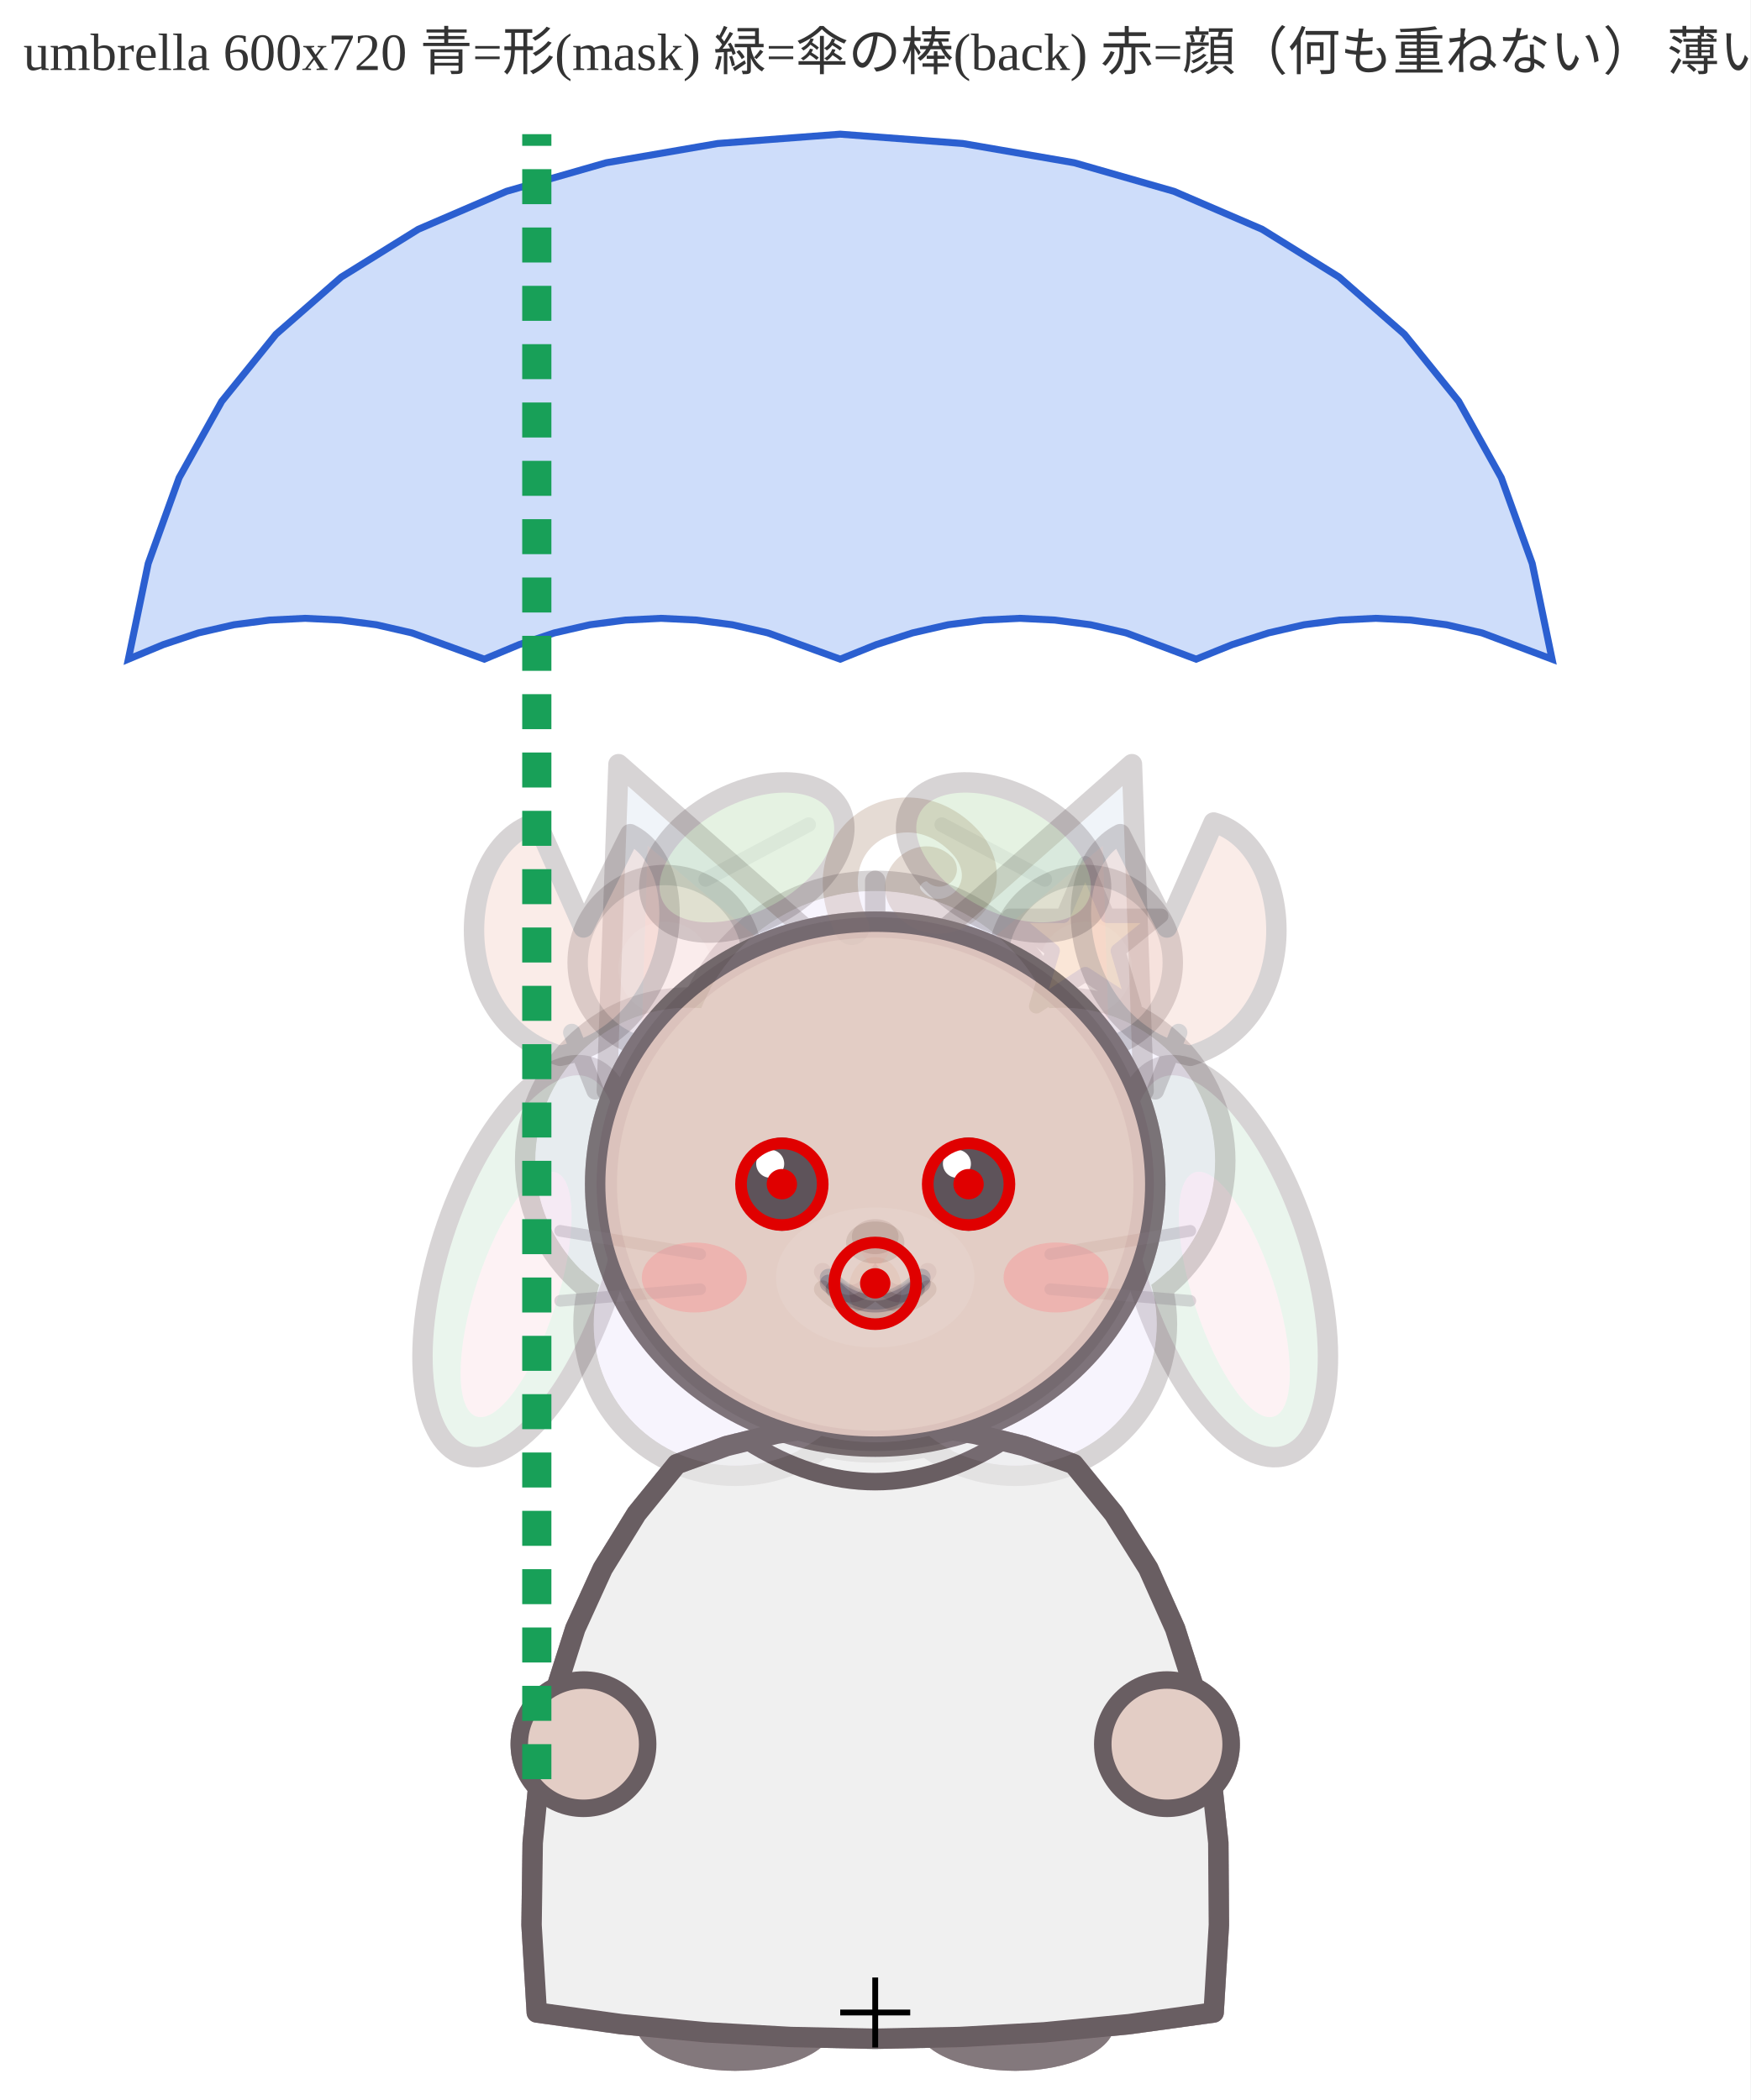
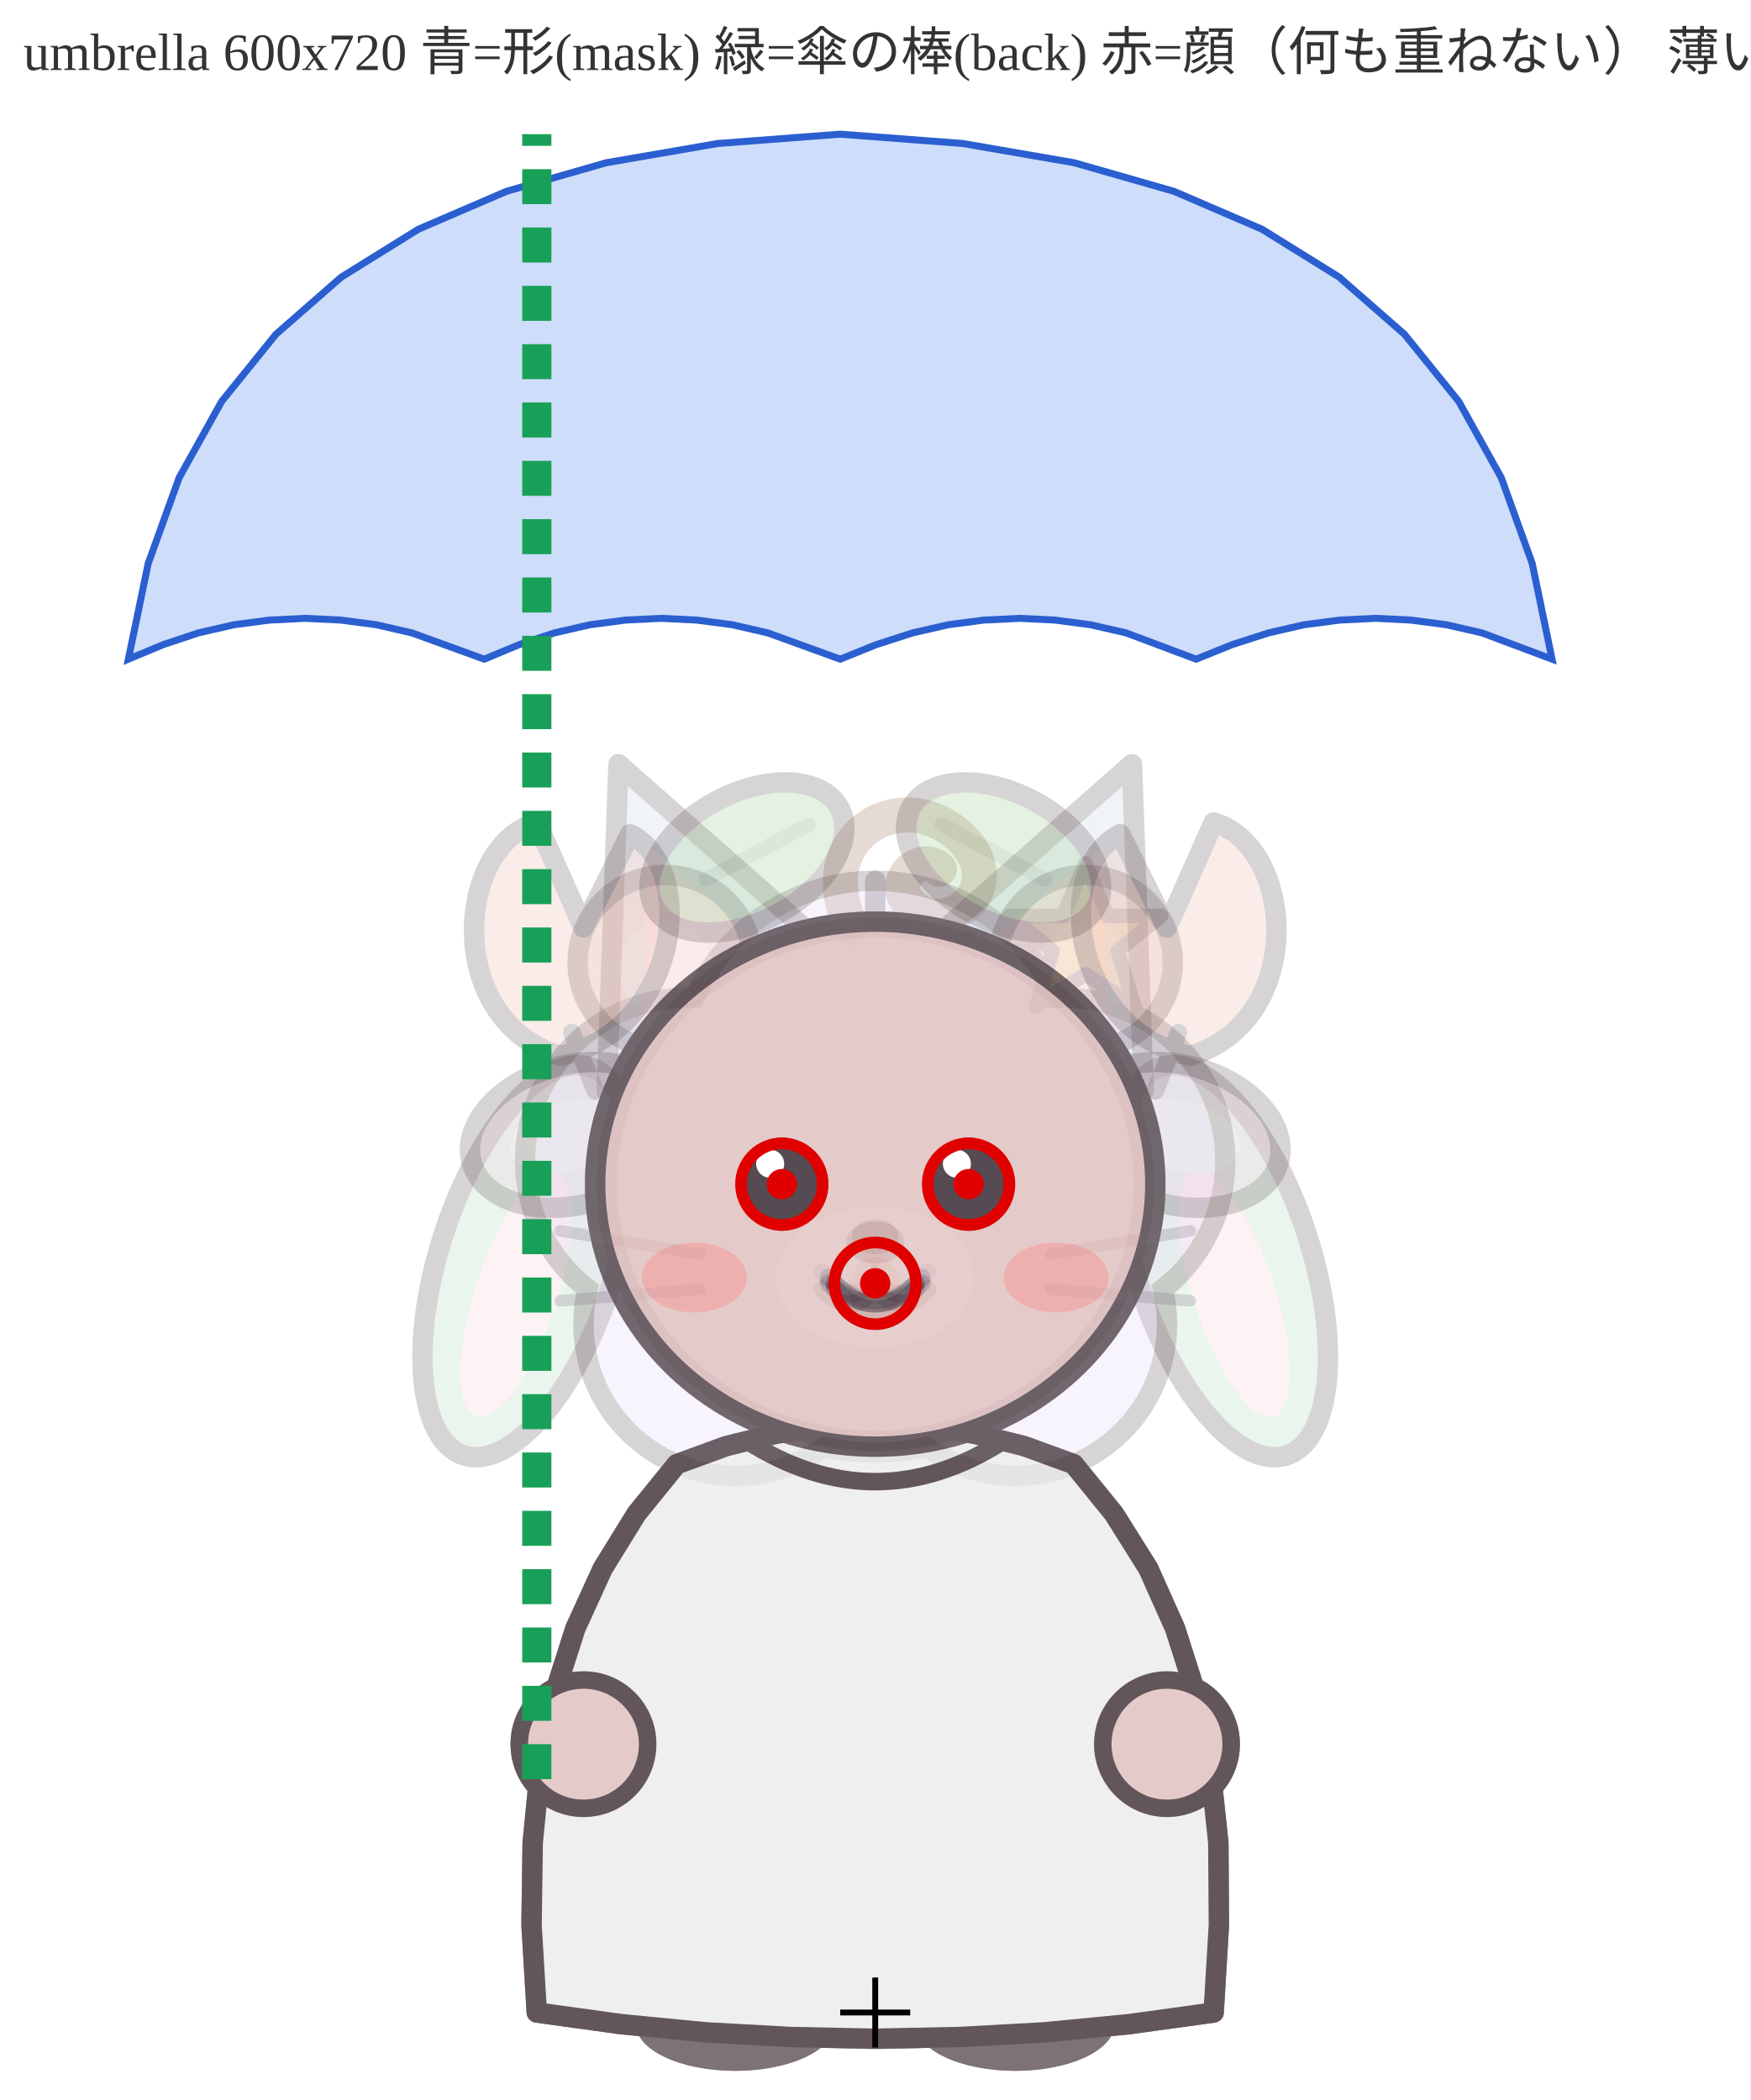
<svg xmlns="http://www.w3.org/2000/svg" width="600" height="720" viewBox="-150 -345 300 360">
  <defs>
    <pattern id="ga" patternUnits="userSpaceOnUse" width="40" height="40">
      <rect width="40" height="40" fill="#eeeeee" />
    </pattern>
  </defs>
  <rect x="-150" y="-345" width="300" height="360" fill="#fff" />
  <g opacity="0.22">
    <g class="char-body">
      <ellipse cx="-24" cy="2" rx="17" ry="8" fill="#6B5B60" />
      <ellipse cx="24" cy="2" rx="17" ry="8" fill="#6B5B60" />
      <polygon points="-58,0 -58.9,-15 -58.7,-29.1 -57.4,-42.3 -55,-54.5 -51.4,-65.8 -46.7,-76.1 -40.9,-85.5 -34,-94 -25.5,-97.1 -17,-99.2 -8.5,-100.6 0,-101 8.5,-100.6 17,-99.2 25.5,-97.1 34,-94 40.9,-85.5 46.8,-76.1 51.4,-65.8 55,-54.5 57.4,-42.3 58.8,-29.1 58.9,-15 58,0 43.5,2 29,3.4 14.5,4.2 0,4.5 -14.5,4.2 -29,3.4 -43.5,2" class="clothes" fill="url(#ga)" stroke="#4A3A40" stroke-opacity="1" stroke-width="3.5" stroke-linejoin="round" />
      <path d="M-22 -98 Q0 -84 22 -98" fill="none" stroke="#4A3A40" stroke-opacity="1" stroke-width="3" />
      <circle cx="-50" cy="-46" r="11" fill="#F5C58E" stroke="#4A3A40" stroke-width="3" />
      <circle cx="50" cy="-46" r="11" fill="#F5C58E" stroke="#4A3A40" stroke-width="3" />
    </g>
    <g class="char-head">
      <ellipse cx="0" cy="-142" rx="48" ry="45" fill="#F5C58E" stroke="#4A3A40" stroke-width="3.5" stroke-linejoin="round" />
      <path d="M-4 -186 C-12 -202 6 -212 16 -200 C22 -192 12 -184 6 -190 C2 -194 8 -199 11 -196" fill="none" stroke="#8A5A3B" stroke-width="6" stroke-linecap="round" />
      <ellipse class="eye" cx="-16" cy="-142" rx="6.5" ry="8" fill="#3B2F35" />
      <circle cx="-18" cy="-145.5" r="2.4" fill="#fff" />
      <ellipse class="eye" cx="16" cy="-142" rx="6.5" ry="8" fill="#3B2F35" />
      <circle cx="14" cy="-145.5" r="2.4" fill="#fff" />
      <ellipse cx="-31" cy="-126" rx="9" ry="6" fill="#F28B8B" opacity="0.55" />
      <ellipse cx="31" cy="-126" rx="9" ry="6" fill="#F28B8B" opacity="0.55" />
      <path d="M-8 -126 Q0 -117 8 -126" fill="none" stroke="#3B2F35" stroke-width="3" stroke-linecap="round" />
    </g>
  </g>
  <g opacity="0.22">
    <g class="char-body">
      <ellipse cx="-24" cy="2" rx="17" ry="8" fill="#6B5B60" />
      <ellipse cx="24" cy="2" rx="17" ry="8" fill="#6B5B60" />
      <polygon points="-58,0 -58.9,-15 -58.7,-29.1 -57.4,-42.3 -55,-54.5 -51.4,-65.8 -46.7,-76.1 -40.9,-85.5 -34,-94 -25.5,-97.1 -17,-99.2 -8.5,-100.6 0,-101 8.5,-100.6 17,-99.2 25.5,-97.1 34,-94 40.9,-85.5 46.8,-76.1 51.4,-65.8 55,-54.5 57.4,-42.3 58.8,-29.1 58.9,-15 58,0 43.5,2 29,3.4 14.5,4.2 0,4.5 -14.5,4.2 -29,3.4 -43.5,2" class="clothes" fill="url(#ga)" stroke="#4A3A40" stroke-opacity="1" stroke-width="3.5" stroke-linejoin="round" />
      <path d="M-22 -98 Q0 -84 22 -98" fill="none" stroke="#4A3A40" stroke-opacity="1" stroke-width="3" />
      <circle cx="-50" cy="-46" r="11" fill="#BFE6CB" stroke="#4A3A40" stroke-width="3" />
      <circle cx="50" cy="-46" r="11" fill="#BFE6CB" stroke="#4A3A40" stroke-width="3" />
    </g>
    <g class="char-head">
      <g transform="rotate(18 -46 -158)">
        <ellipse cx="-50" cy="-126" rx="15" ry="35" fill="#9FD2AF" stroke="#4A3A40" stroke-width="3.5" stroke-linejoin="round" />
        <ellipse cx="-50" cy="-120" rx="7" ry="22" fill="#F7C6CF" />
      </g>
      <g transform="rotate(-18 46 -158)">
        <ellipse cx="50" cy="-126" rx="15" ry="35" fill="#9FD2AF" stroke="#4A3A40" stroke-width="3.5" stroke-linejoin="round" />
        <ellipse cx="50" cy="-120" rx="7" ry="22" fill="#F7C6CF" />
      </g>
      <ellipse cx="0" cy="-142" rx="46" ry="44" fill="#BFE6CB" stroke="#4A3A40" stroke-width="3.5" stroke-linejoin="round" />
      <ellipse class="eye" cx="-16" cy="-142" rx="6.5" ry="8" fill="#3B2F35" />
      <circle cx="-18" cy="-145.5" r="2.4" fill="#fff" />
      <ellipse class="eye" cx="16" cy="-142" rx="6.5" ry="8" fill="#3B2F35" />
      <circle cx="14" cy="-145.5" r="2.4" fill="#fff" />
      <ellipse cx="-31" cy="-126" rx="9" ry="6" fill="#F28B8B" opacity="0.55" />
      <ellipse cx="31" cy="-126" rx="9" ry="6" fill="#F28B8B" opacity="0.55" />
      <path d="M-9 -127 Q-4.5 -120 0 -126 Q4.5 -120 9 -127" fill="none" stroke="#3B2F35" stroke-width="3" stroke-linecap="round" />
    </g>
  </g>
  <g opacity="0.22">
    <g class="char-body">
      <ellipse cx="-24" cy="2" rx="17" ry="8" fill="#6B5B60" />
      <ellipse cx="24" cy="2" rx="17" ry="8" fill="#6B5B60" />
      <polygon points="-58,0 -58.9,-15 -58.7,-29.1 -57.4,-42.3 -55,-54.5 -51.4,-65.8 -46.7,-76.1 -40.9,-85.5 -34,-94 -25.5,-97.1 -17,-99.2 -8.5,-100.6 0,-101 8.5,-100.6 17,-99.2 25.5,-97.1 34,-94 40.9,-85.5 46.8,-76.1 51.4,-65.8 55,-54.5 57.4,-42.3 58.8,-29.1 58.9,-15 58,0 43.5,2 29,3.4 14.5,4.2 0,4.5 -14.5,4.2 -29,3.4 -43.5,2" class="clothes" fill="url(#ga)" stroke="#4A3A40" stroke-opacity="1" stroke-width="3.5" stroke-linejoin="round" />
      <path d="M-22 -98 Q0 -84 22 -98" fill="none" stroke="#4A3A40" stroke-opacity="1" stroke-width="3" />
      <circle cx="-50" cy="-46" r="11" fill="#DCCBF4" stroke="#4A3A40" stroke-width="3" />
      <circle cx="50" cy="-46" r="11" fill="#DCCBF4" stroke="#4A3A40" stroke-width="3" />
    </g>
    <g class="char-head">
      <circle cx="0" cy="-160" r="34" fill="#DCCBF4" stroke="#4A3A40" stroke-width="3.5" stroke-linejoin="round" />
      <circle cx="-32" cy="-146" r="28" fill="#DCCBF4" stroke="#4A3A40" stroke-width="3.5" stroke-linejoin="round" />
      <circle cx="32" cy="-146" r="28" fill="#DCCBF4" stroke="#4A3A40" stroke-width="3.5" stroke-linejoin="round" />
      <circle cx="-24" cy="-118" r="26" fill="#DCCBF4" stroke="#4A3A40" stroke-width="3.5" stroke-linejoin="round" />
      <circle cx="24" cy="-118" r="26" fill="#DCCBF4" stroke="#4A3A40" stroke-width="3.5" stroke-linejoin="round" />
      <circle cx="0" cy="-136" r="40" fill="#DCCBF4" stroke="#4A3A40" stroke-width="3.5" stroke-linejoin="round" />
      <circle cx="0" cy="-160" r="32.2" fill="#DCCBF4" />
      <circle cx="-32" cy="-146" r="26.2" fill="#DCCBF4" />
      <circle cx="32" cy="-146" r="26.2" fill="#DCCBF4" />
      <circle cx="-24" cy="-118" r="24.2" fill="#DCCBF4" />
      <circle cx="24" cy="-118" r="24.2" fill="#DCCBF4" />
      <circle cx="0" cy="-136" r="38.2" fill="#DCCBF4" />
      <path transform="translate(36 -184)" d="M0 -13 L3.8 -4 L13 -4 L5.6 2 L8.4 11.5 L0 6 L-8.4 11.5 L-5.6 2 L-13 -4 L-3.8 -4Z" fill="#FFD45C" stroke="#4A3A40" stroke-width="2.5" stroke-linejoin="round" />
      <ellipse class="eye" cx="-16" cy="-142" rx="6.5" ry="8" fill="#3B2F35" />
      <circle cx="-18" cy="-145.5" r="2.4" fill="#fff" />
      <ellipse class="eye" cx="16" cy="-142" rx="6.5" ry="8" fill="#3B2F35" />
      <circle cx="14" cy="-145.5" r="2.4" fill="#fff" />
      <ellipse cx="-31" cy="-126" rx="9" ry="6" fill="#F28B8B" opacity="0.55" />
      <ellipse cx="31" cy="-126" rx="9" ry="6" fill="#F28B8B" opacity="0.55" />
      <ellipse cx="0" cy="-124" rx="4.5" ry="5.5" fill="#C0616F" />
    </g>
  </g>
  <g opacity="0.22">
    <g class="char-body">
      <ellipse cx="-24" cy="2" rx="17" ry="8" fill="#6B5B60" />
      <ellipse cx="24" cy="2" rx="17" ry="8" fill="#6B5B60" />
      <polygon points="-58,0 -58.9,-15 -58.7,-29.1 -57.4,-42.3 -55,-54.5 -51.4,-65.8 -46.7,-76.1 -40.9,-85.5 -34,-94 -25.5,-97.1 -17,-99.2 -8.5,-100.6 0,-101 8.5,-100.6 17,-99.2 25.5,-97.1 34,-94 40.9,-85.5 46.8,-76.1 51.4,-65.8 55,-54.5 57.4,-42.3 58.8,-29.1 58.9,-15 58,0 43.5,2 29,3.4 14.5,4.2 0,4.5 -14.5,4.2 -29,3.4 -43.5,2" class="clothes" fill="url(#ga)" stroke="#4A3A40" stroke-opacity="1" stroke-width="3.5" stroke-linejoin="round" />
      <path d="M-22 -98 Q0 -84 22 -98" fill="none" stroke="#4A3A40" stroke-opacity="1" stroke-width="3" />
      <circle cx="-50" cy="-46" r="11" fill="#BCCDE4" stroke="#4A3A40" stroke-width="3" />
      <circle cx="50" cy="-46" r="11" fill="#BCCDE4" stroke="#4A3A40" stroke-width="3" />
    </g>
    <g class="char-head">
      <path d="M-46 -158 L-44 -214 L-10 -184 Z" fill="#BCCDE4" stroke="#4A3A40" stroke-width="3.5" stroke-linejoin="round" />
      <path d="M-40 -168 L-39 -200 L-20 -184 Z" fill="#F7C6CF" />
      <path d="M46 -158 L44 -214 L10 -184 Z" fill="#BCCDE4" stroke="#4A3A40" stroke-width="3.5" stroke-linejoin="round" />
      <path d="M40 -168 L39 -200 L20 -184 Z" fill="#F7C6CF" />
      <ellipse cx="0" cy="-142" rx="48" ry="45" fill="#BCCDE4" stroke="#4A3A40" stroke-width="3.5" stroke-linejoin="round" />
      <ellipse class="eye" cx="-16" cy="-142" rx="6.5" ry="8" fill="#3B2F35" />
      <circle cx="-18" cy="-145.5" r="2.4" fill="#fff" />
      <ellipse class="eye" cx="16" cy="-142" rx="6.5" ry="8" fill="#3B2F35" />
      <circle cx="14" cy="-145.5" r="2.4" fill="#fff" />
      <ellipse cx="-31" cy="-126" rx="9" ry="6" fill="#F28B8B" opacity="0.55" />
      <ellipse cx="31" cy="-126" rx="9" ry="6" fill="#F28B8B" opacity="0.55" />
      <path d="M-3 -131 L3 -131 L0 -127 Z" fill="#E79AAA" />
      <path d="M-9 -124 Q-4.5 -119 0 -124 Q4.5 -119 9 -124" fill="none" stroke="#3B2F35" stroke-width="3" stroke-linecap="round" />
      <path d="M30 -130 L54 -134 M30 -124 L54 -122" stroke="#6E6070" stroke-width="2" stroke-linecap="round" />
      <path d="M-30 -130 L-54 -134 M-30 -124 L-54 -122" stroke="#6E6070" stroke-width="2" stroke-linecap="round" />
    </g>
  </g>
  <g opacity="0.22">
    <g class="char-body">
      <ellipse cx="-24" cy="2" rx="17" ry="8" fill="#6B5B60" />
      <ellipse cx="24" cy="2" rx="17" ry="8" fill="#6B5B60" />
      <polygon points="-58,0 -58.9,-15 -58.7,-29.1 -57.4,-42.3 -55,-54.5 -51.4,-65.8 -46.7,-76.1 -40.9,-85.5 -34,-94 -25.5,-97.1 -17,-99.2 -8.5,-100.6 0,-101 8.5,-100.6 17,-99.2 25.5,-97.1 34,-94 40.9,-85.5 46.8,-76.1 51.4,-65.8 55,-54.5 57.4,-42.3 58.8,-29.1 58.9,-15 58,0 43.5,2 29,3.4 14.5,4.2 0,4.5 -14.5,4.2 -29,3.4 -43.5,2" class="clothes" fill="url(#ga)" stroke="#4A3A40" stroke-opacity="1" stroke-width="3.5" stroke-linejoin="round" />
      <path d="M-22 -98 Q0 -84 22 -98" fill="none" stroke="#4A3A40" stroke-opacity="1" stroke-width="3" />
      <circle cx="-50" cy="-46" r="11" fill="#E6C3BE" stroke="#4A3A40" stroke-width="3" />
      <circle cx="50" cy="-46" r="11" fill="#E6C3BE" stroke="#4A3A40" stroke-width="3" />
    </g>
    <g class="char-head">
      <circle cx="-36" cy="-180" r="15" fill="#E6C3BE" stroke="#4A3A40" stroke-width="3.5" stroke-linejoin="round" />
      <circle cx="-36" cy="-179" r="8" fill="#F2D6D2" />
      <circle cx="36" cy="-180" r="15" fill="#E6C3BE" stroke="#4A3A40" stroke-width="3.5" stroke-linejoin="round" />
      <circle cx="36" cy="-179" r="8" fill="#F2D6D2" />
      <ellipse cx="0" cy="-142" rx="48" ry="45" fill="#E6C3BE" stroke="#4A3A40" stroke-width="3.5" stroke-linejoin="round" />
      <ellipse cx="0" cy="-126" rx="17" ry="12" fill="#F6E3DE" />
      <ellipse class="eye" cx="-16" cy="-142" rx="6.5" ry="8" fill="#3B2F35" />
      <circle cx="-18" cy="-145.5" r="2.4" fill="#fff" />
      <ellipse class="eye" cx="16" cy="-142" rx="6.5" ry="8" fill="#3B2F35" />
      <circle cx="14" cy="-145.5" r="2.4" fill="#fff" />
      <ellipse cx="-31" cy="-126" rx="9" ry="6" fill="#F28B8B" opacity="0.55" />
      <ellipse cx="31" cy="-126" rx="9" ry="6" fill="#F28B8B" opacity="0.55" />
      <ellipse cx="0" cy="-132" rx="5" ry="3.6" fill="#6B4E4A" />
      <path d="M-7 -124 Q0 -117 7 -124" fill="none" stroke="#3B2F35" stroke-width="3" stroke-linecap="round" />
    </g>
  </g>
  <g opacity="0.22">
    <g class="char-body">
      <ellipse cx="-24" cy="2" rx="17" ry="8" fill="#6B5B60" />
      <ellipse cx="24" cy="2" rx="17" ry="8" fill="#6B5B60" />
      <polygon points="-58,0 -58.9,-15 -58.7,-29.1 -57.4,-42.3 -55,-54.5 -51.4,-65.8 -46.7,-76.1 -40.9,-85.5 -34,-94 -25.5,-97.1 -17,-99.2 -8.5,-100.6 0,-101 8.5,-100.6 17,-99.2 25.5,-97.1 34,-94 40.9,-85.5 46.8,-76.1 51.4,-65.8 55,-54.5 57.4,-42.3 58.8,-29.1 58.9,-15 58,0 43.5,2 29,3.4 14.5,4.2 0,4.5 -14.5,4.2 -29,3.4 -43.5,2" class="clothes" fill="url(#ga)" stroke="#4A3A40" stroke-opacity="1" stroke-width="3.5" stroke-linejoin="round" />
      <path d="M-22 -98 Q0 -84 22 -98" fill="none" stroke="#4A3A40" stroke-opacity="1" stroke-width="3" />
      <circle cx="-50" cy="-46" r="11" fill="#E9A797" stroke="#4A3A40" stroke-width="3" />
      <circle cx="50" cy="-46" r="11" fill="#E9A797" stroke="#4A3A40" stroke-width="3" />
    </g>
    <g class="char-head">
      <path d="M-54 -164 C-74 -170 -72 -200 -58 -204 L-50 -186 L-42 -202 C-30 -196 -34 -168 -54 -164 Z" fill="#E9A797" stroke="#4A3A40" stroke-width="3.5" stroke-linejoin="round" />
      <path d="M-48 -158 L-52 -168" stroke="#4A3A40" stroke-width="3" stroke-linecap="round" />
      <path d="M54 -164 C74 -170 72 -200 58 -204 L50 -186 L42 -202 C30 -196 34 -168 54 -164 Z" fill="#E9A797" stroke="#4A3A40" stroke-width="3.5" stroke-linejoin="round" />
      <path d="M48 -158 L52 -168" stroke="#4A3A40" stroke-width="3" stroke-linecap="round" />
      <ellipse cx="0" cy="-142" rx="48" ry="45" fill="#E9A797" stroke="#4A3A40" stroke-width="3.5" stroke-linejoin="round" />
      <ellipse class="eye" cx="-16" cy="-142" rx="6.5" ry="8" fill="#3B2F35" />
      <circle cx="-18" cy="-145.5" r="2.4" fill="#fff" />
      <ellipse class="eye" cx="16" cy="-142" rx="6.5" ry="8" fill="#3B2F35" />
      <circle cx="14" cy="-145.5" r="2.4" fill="#fff" />
      <ellipse cx="-31" cy="-126" rx="9" ry="6" fill="#F28B8B" opacity="0.55" />
      <ellipse cx="31" cy="-126" rx="9" ry="6" fill="#F28B8B" opacity="0.55" />
      <path d="M-8 -126 Q0 -118 8 -126" fill="none" stroke="#3B2F35" stroke-width="3" stroke-linecap="round" />
    </g>
  </g>
  <g opacity="0.22">
    <g class="char-body">
      <ellipse cx="-24" cy="2" rx="17" ry="8" fill="#6B5B60" />
      <ellipse cx="24" cy="2" rx="17" ry="8" fill="#6B5B60" />
      <polygon points="-58,0 -58.9,-15 -58.7,-29.1 -57.4,-42.3 -55,-54.5 -51.4,-65.8 -46.7,-76.1 -40.9,-85.5 -34,-94 -25.5,-97.1 -17,-99.2 -8.5,-100.6 0,-101 8.5,-100.6 17,-99.2 25.5,-97.1 34,-94 40.9,-85.5 46.8,-76.1 51.4,-65.8 55,-54.5 57.4,-42.3 58.8,-29.1 58.9,-15 58,0 43.5,2 29,3.4 14.5,4.2 0,4.5 -14.5,4.2 -29,3.4 -43.5,2" class="clothes" fill="url(#ga)" stroke="#4A3A40" stroke-opacity="1" stroke-width="3.5" stroke-linejoin="round" />
      <path d="M-22 -98 Q0 -84 22 -98" fill="none" stroke="#4A3A40" stroke-opacity="1" stroke-width="3" />
      <circle cx="-50" cy="-46" r="11" fill="#E4C4A8" stroke="#4A3A40" stroke-width="3" />
      <circle cx="50" cy="-46" r="11" fill="#E4C4A8" stroke="#4A3A40" stroke-width="3" />
    </g>
    <g class="char-head">
      <path d="M0 -184 V-194" stroke="#4A3A40" stroke-width="3.5" stroke-linecap="round" />
      <g transform="rotate(-28 -22 -198)">
        <ellipse cx="-22" cy="-198" rx="18" ry="11" fill="#88C47C" stroke="#4A3A40" stroke-width="3.5" stroke-linejoin="round" />
        <path d="M-10 -198 H-30" stroke="#5A9652" stroke-width="2.5" stroke-linecap="round" />
      </g>
      <g transform="rotate(28 22 -198)">
        <ellipse cx="22" cy="-198" rx="18" ry="11" fill="#88C47C" stroke="#4A3A40" stroke-width="3.5" stroke-linejoin="round" />
        <path d="M10 -198 H30" stroke="#5A9652" stroke-width="2.5" stroke-linecap="round" />
      </g>
      <ellipse cx="0" cy="-142" rx="48" ry="45" fill="#E4C4A8" stroke="#4A3A40" stroke-width="3.5" stroke-linejoin="round" />
      <ellipse class="eye" cx="-16" cy="-142" rx="6.5" ry="8" fill="#3B2F35" />
      <circle cx="-18" cy="-145.5" r="2.4" fill="#fff" />
      <ellipse class="eye" cx="16" cy="-142" rx="6.5" ry="8" fill="#3B2F35" />
      <circle cx="14" cy="-145.5" r="2.4" fill="#fff" />
      <ellipse cx="-31" cy="-126" rx="9" ry="6" fill="#F28B8B" opacity="0.55" />
      <ellipse cx="31" cy="-126" rx="9" ry="6" fill="#F28B8B" opacity="0.55" />
      <ellipse cx="0" cy="-133" rx="4" ry="3" fill="#9E7356" />
      <path d="M-8 -125 Q0 -118 8 -125" fill="none" stroke="#3B2F35" stroke-width="3" stroke-linecap="round" />
    </g>
  </g>
+   <g opacity="0.22">
+     <g class="char-body">
+       <ellipse cx="-24" cy="2" rx="17" ry="8" fill="#6B5B60" />
+       <ellipse cx="24" cy="2" rx="17" ry="8" fill="#6B5B60" />
+       <polygon points="-58,0 -58.9,-15 -58.7,-29.1 -57.4,-42.3 -55,-54.5 -51.4,-65.8 -46.7,-76.1 -40.9,-85.5 -34,-94 -25.5,-97.1 -17,-99.2 -8.5,-100.6 0,-101 8.5,-100.6 17,-99.2 25.5,-97.1 34,-94 40.9,-85.5 46.8,-76.1 51.4,-65.8 55,-54.5 57.4,-42.3 58.8,-29.1 58.9,-15 58,0 43.5,2 29,3.4 14.5,4.2 0,4.5 -14.5,4.2 -29,3.4 -43.5,2" class="clothes" fill="url(#ga)" stroke="#4A3A40" stroke-opacity="1" stroke-width="3.5" stroke-linejoin="round" />
+       <path d="M-22 -98 Q0 -84 22 -98" fill="none" stroke="#4A3A40" stroke-opacity="1" stroke-width="3" />
+       <circle cx="-50" cy="-46" r="11" fill="#E8C6DC" stroke="#4A3A40" stroke-width="3" />
+       <circle cx="50" cy="-46" r="11" fill="#E8C6DC" stroke="#4A3A40" stroke-width="3" />
+     </g>
+     <g class="char-head">
+       <g transform="rotate(-15 -46 -152)">
+         <ellipse cx="-52" cy="-152" rx="18" ry="12" fill="#E8C6DC" stroke="#4A3A40" stroke-width="3.5" stroke-linejoin="round" />
+         <ellipse cx="-53" cy="-152" rx="10" ry="6" fill="#F7DCE8" />
+       </g>
+       <g transform="rotate(15 46 -152)">
+         <ellipse cx="52" cy="-152" rx="18" ry="12" fill="#E8C6DC" stroke="#4A3A40" stroke-width="3.5" stroke-linejoin="round" />
+         <ellipse cx="53" cy="-152" rx="10" ry="6" fill="#F7DCE8" />
+       </g>
+       <ellipse cx="0" cy="-142" rx="48" ry="45" fill="#E8C6DC" stroke="#4A3A40" stroke-width="3.5" stroke-linejoin="round" />
+       <ellipse class="eye" cx="-16" cy="-142" rx="6.5" ry="8" fill="#3B2F35" />
+       <circle cx="-18" cy="-145.5" r="2.4" fill="#fff" />
+       <ellipse class="eye" cx="16" cy="-142" rx="6.5" ry="8" fill="#3B2F35" />
+       <circle cx="14" cy="-145.5" r="2.4" fill="#fff" />
+       <ellipse cx="-31" cy="-126" rx="9" ry="6" fill="#F28B8B" opacity="0.55" />
+       <ellipse cx="31" cy="-126" rx="9" ry="6" fill="#F28B8B" opacity="0.55" />
+       <path d="M-7 -125 Q0 -118 7 -125" fill="none" stroke="#3B2F35" stroke-width="3" stroke-linecap="round" />
+     </g>
+   </g>
  <polygon points="-128,-232 -124.6,-248.4 -119.3,-263.1 -112,-276.2 -102.7,-287.7 -91.5,-297.5 -78.3,-305.7 -63.2,-312.2 -46.1,-317.1 -27,-320.4 -6,-322 15,-320.4 34.1,-317.1 51.2,-312.2 66.3,-305.7 79.5,-297.5 90.7,-287.7 100,-276.2 107.3,-263.1 112.6,-248.4 116,-232 104,-236.5 97.9,-237.9 91.8,-238.7 85.8,-239 79.6,-238.7 73.5,-237.9 67.4,-236.5 61.2,-234.5 55,-232 43,-236.5 36.9,-237.9 30.8,-238.7 24.8,-239 18.6,-238.7 12.5,-237.9 6.4,-236.5 0.2,-234.5 -6,-232 -18.4,-236.5 -24.5,-237.9 -30.6,-238.7 -36.7,-239 -42.8,-238.7 -48.9,-237.9 -55,-236.5 -61,-234.5 -67,-232 -79.4,-236.5 -85.5,-237.9 -91.6,-238.7 -97.7,-239 -103.8,-238.7 -109.9,-237.9 -116,-236.5 -122,-234.5" fill="#5b8def" fill-opacity="0.3" stroke="#2b5fd0" stroke-width="1.2" />
  <path d="M-58 -40 V-322" stroke="#18a058" stroke-width="5" stroke-dasharray="6 4" />
  <circle cx="-16" cy="-142" r="7" fill="none" stroke="#e00000" stroke-width="2" />
  <circle cx="-16" cy="-142" r="2.6" fill="#e00000" />
  <circle cx="16" cy="-142" r="7" fill="none" stroke="#e00000" stroke-width="2" />
  <circle cx="16" cy="-142" r="2.6" fill="#e00000" />
  <circle cx="0" cy="-125" r="7" fill="none" stroke="#e00000" stroke-width="2" />
  <circle cx="0" cy="-125" r="2.6" fill="#e00000" />
  <path d="M-6 0 H6 M0 -6 V6" stroke="#000" stroke-width="1" />
  <text x="-146" y="-333" font-size="9" fill="#333">umbrella 600x720 青=形(mask) 緑=傘の棒(back) 赤=顔（何も重ねない） 薄い絵=3体</text>
</svg>
